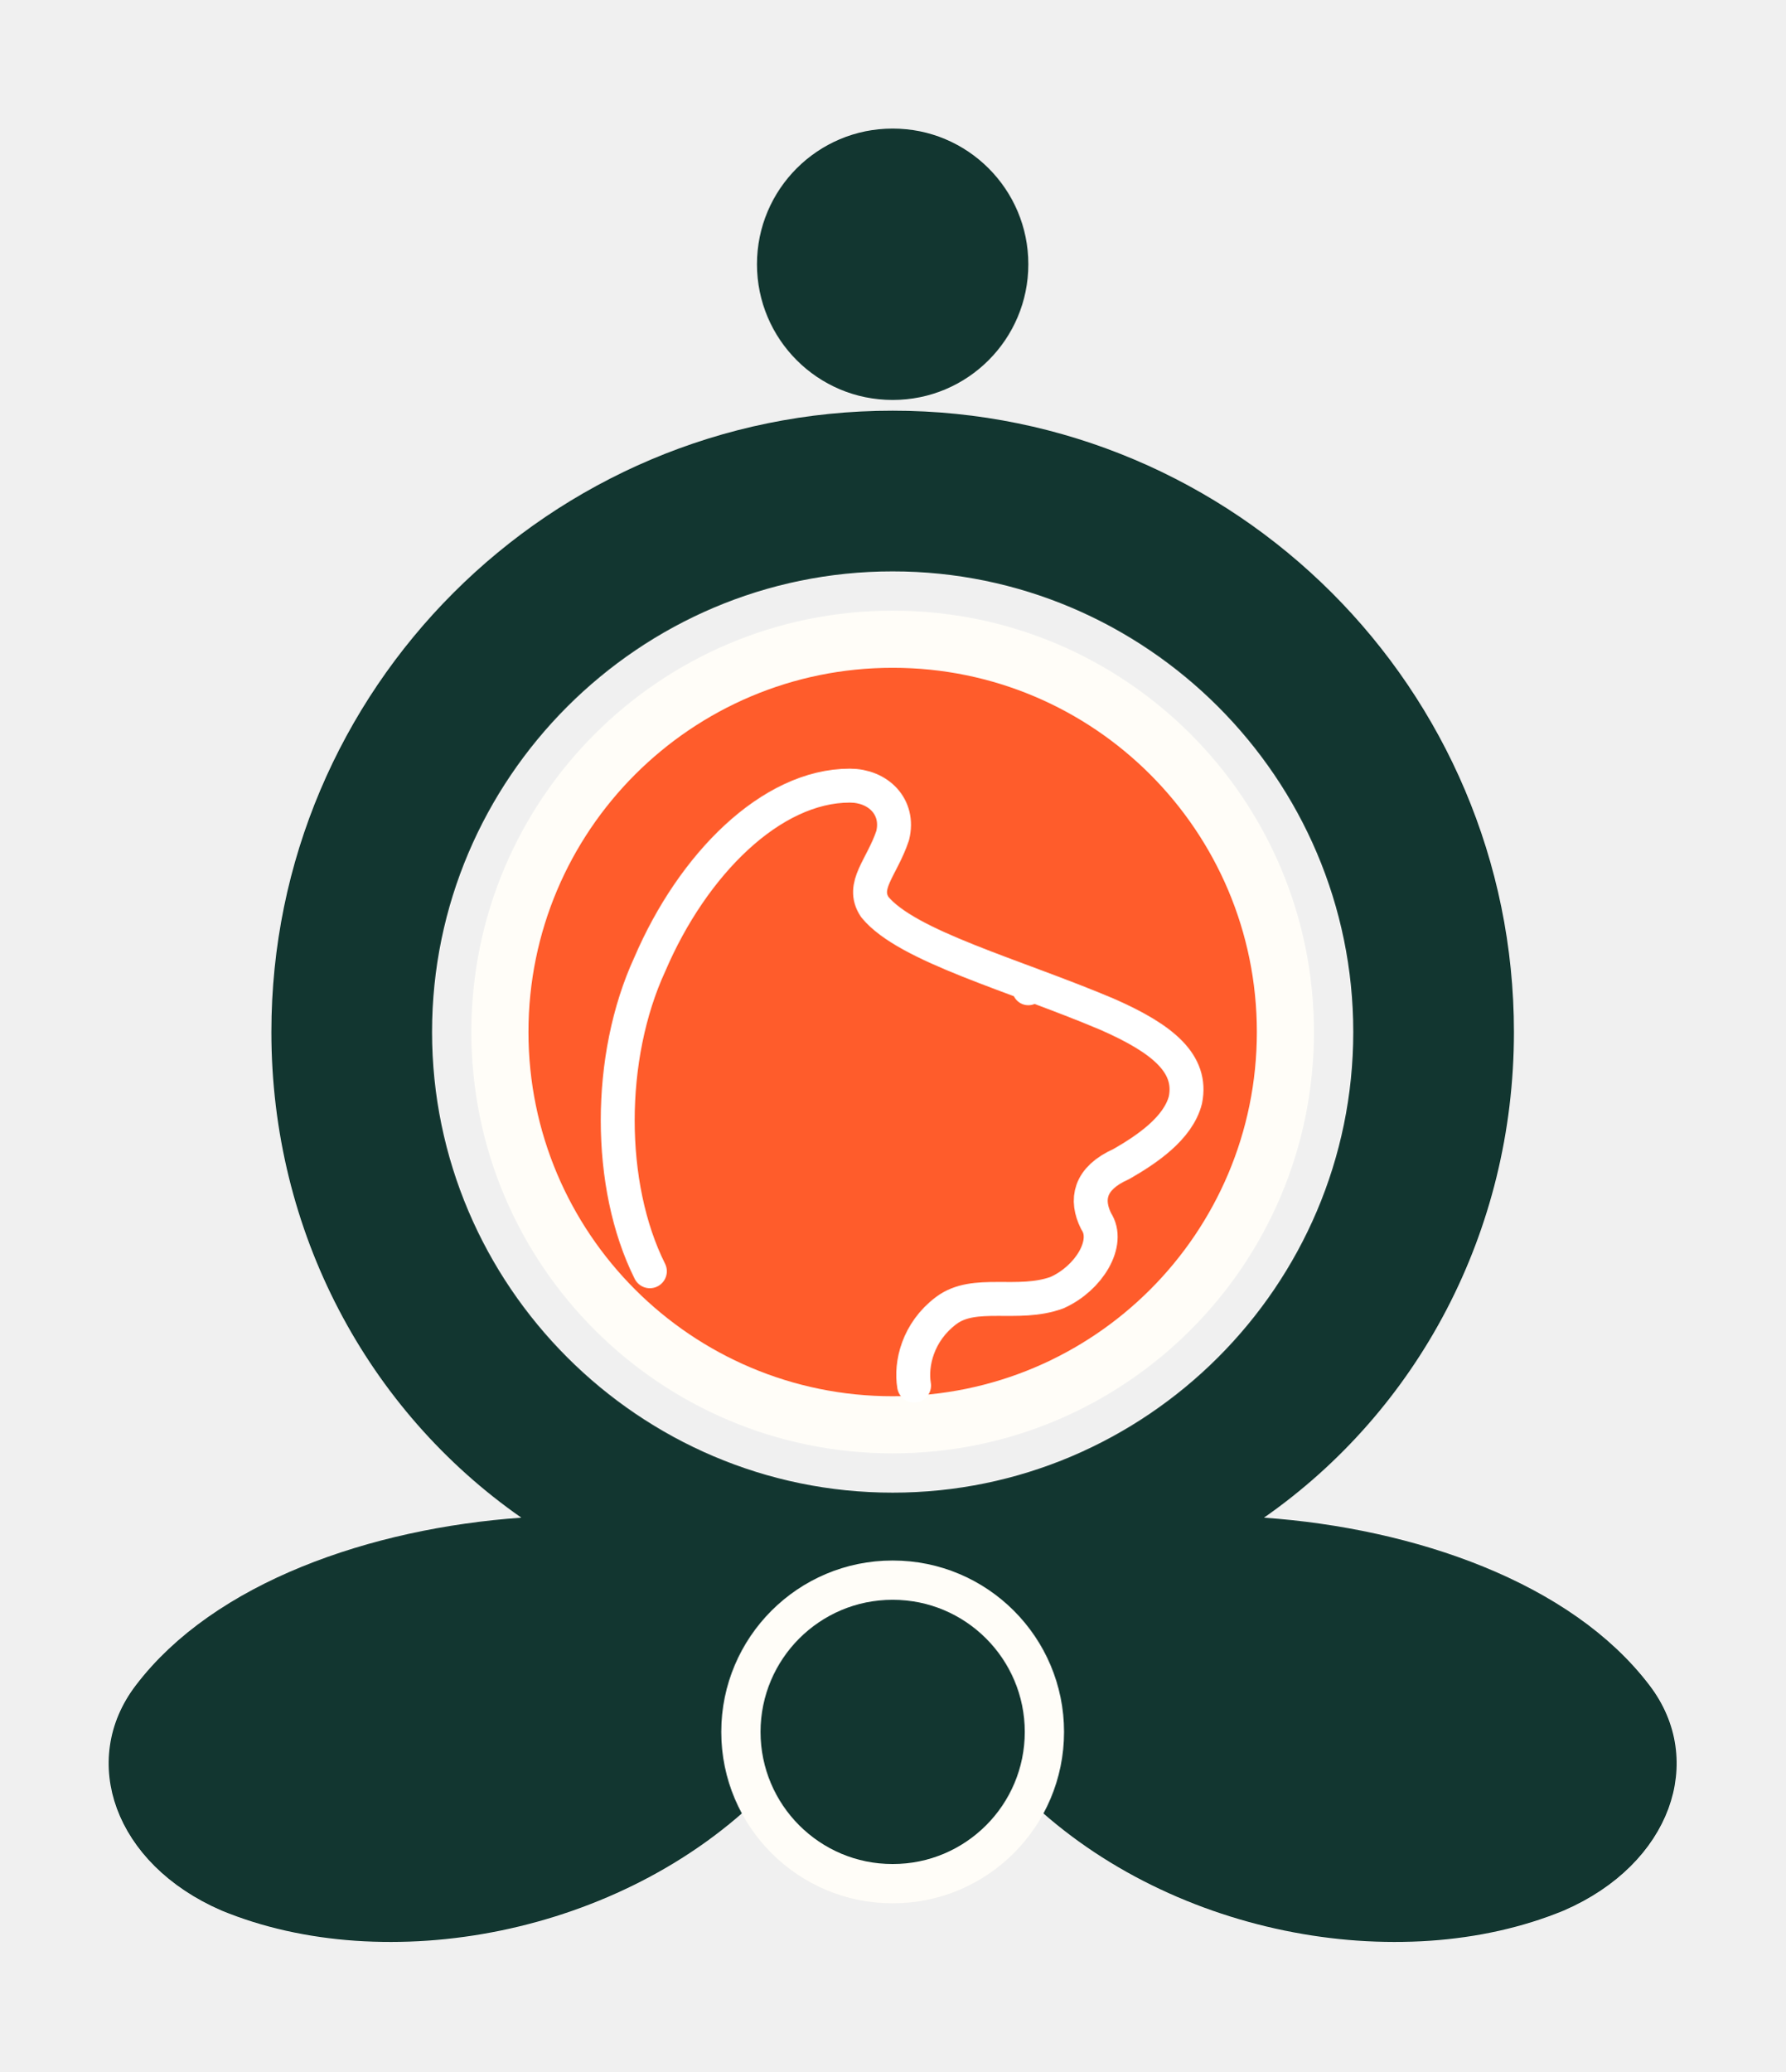
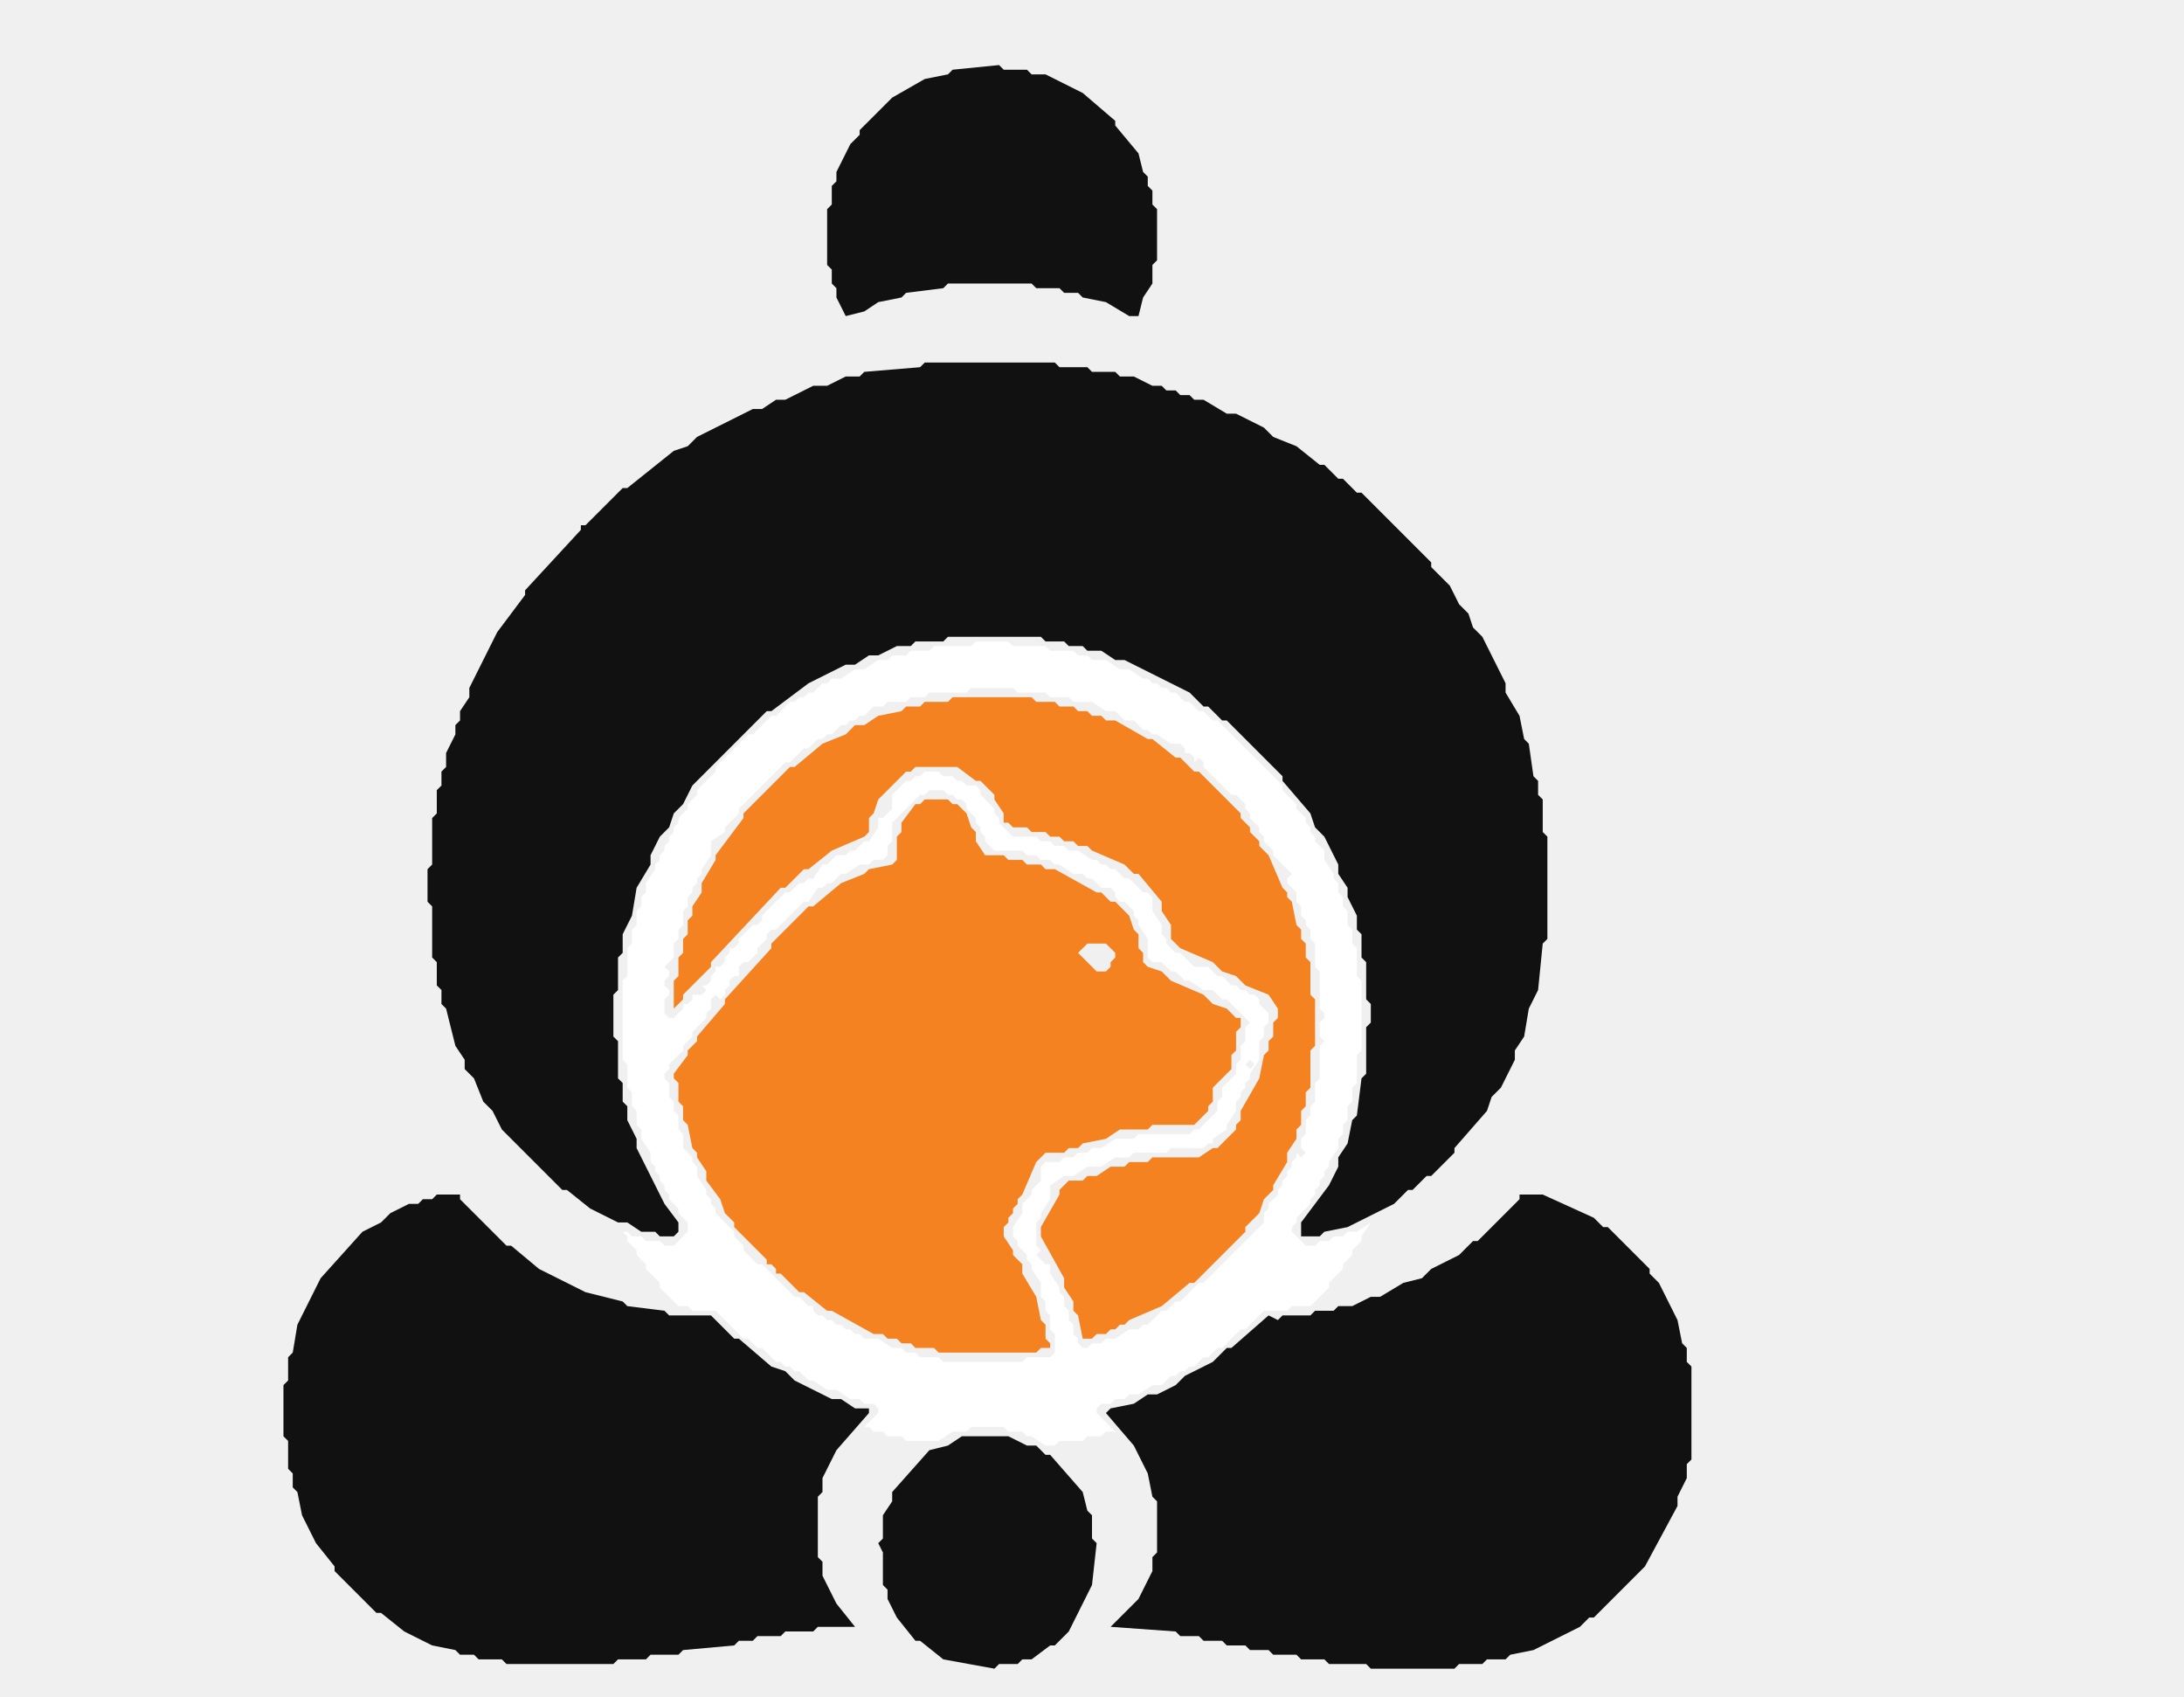
- <svg xmlns="http://www.w3.org/2000/svg" viewBox="0 0 500 580" fill="none" width="100%" height="100%">
-   <circle cx="250" cy="74" r="38" fill="#123630" />
-   <path fill="#123630" fill-rule="evenodd" clip-rule="evenodd" d="M 250 115         C 346 115 424 193 424 289         C 424 345 397 395 354 425        C 396 428 440 443 462 472        C 478 493 468 522 438 535        C 392 554 326 542 286 502        C 275 507 263 510 250 510        C 237 510 225 507 214 502        C 174 542 108 554 62 535        C 32 522 22 493 38 472        C 60 443 104 428 146 425        C 103 395 76 345 76 289        C 76 193 154 115 250 115 Z        M 250 160        C 179 160 121 218 121 289        C 121 360 179 418 250 418        C 321 418 379 360 379 289        C 379 218 321 160 250 160 Z" />
-   <circle cx="250" cy="485" r="48" fill="#FFFDF8" />
-   <circle cx="250" cy="485" r="37" fill="#123630" />
-   <circle cx="250" cy="289" r="118" fill="#FFFDF8" />
-   <circle cx="250" cy="289" r="102" fill="#FF5C2B" />
-   <path d="M 182 356        C 170 332 170 296 182 270        C 194 242 216 220 238 220        C 246 220 252 226 250 234        C 247 243 241 248 245 254        C 254 265 284 273 310 284        C 326 291 334 298 332 308        C 330 316 321 322 314 326        C 305 330 304 336 307 342        C 311 348 305 358 296 362        C 285 366 273 361 265 367        C 257 373 255 382 256 388" fill="none" stroke="#FFFFFF" stroke-width="9.5" stroke-linecap="round" stroke-linejoin="round" />
-   <circle cx="288" cy="277" r="4.5" fill="#FFFFFF" />
+ <svg xmlns="http://www.w3.org/2000/svg" viewBox="0 0 470 365" width="470" height="365" shape-rendering="geometricPrecision">
+   <path fill="#111111" d="M 113.00,127.00 L 113.00,128.00 L 107.00,136.00 L 101.00,148.00 L 101.00,150.00 L 99.00,153.00 L 99.00,155.00 L 98.00,156.00 L 98.00,158.00 L 96.00,162.00 L 96.00,165.00 L 95.00,166.00 L 95.00,169.00 L 94.00,170.00 L 94.00,175.00 L 93.00,176.00 L 93.00,186.00 L 92.00,187.00 L 92.00,194.00 L 93.00,195.00 L 93.00,206.00 L 94.00,207.00 L 94.00,212.00 L 95.00,213.00 L 95.00,216.00 L 96.00,217.00 L 98.00,225.00 L 100.00,228.00 L 100.00,230.00 L 102.00,232.00 L 104.00,237.00 L 106.00,239.00 L 108.00,243.00 L 121.00,256.00 L 122.00,256.00 L 127.00,260.00 L 133.00,263.00 L 135.00,263.00 L 138.00,265.00 L 141.00,265.00 L 142.00,266.00 L 145.00,266.00 L 146.00,265.00 L 146.00,263.00 L 143.00,259.00 L 137.00,247.00 L 137.00,245.00 L 135.00,241.00 L 135.00,238.00 L 134.00,237.00 L 134.00,233.00 L 133.00,232.00 L 133.00,224.00 L 132.00,223.00 L 132.00,214.00 L 133.00,213.00 L 133.00,206.00 L 134.00,205.00 L 134.00,201.00 L 136.00,197.00 L 137.00,191.00 L 140.00,186.00 L 140.00,184.00 L 142.00,180.00 L 144.00,178.00 L 145.00,175.00 L 147.00,173.00 L 149.00,169.00 L 165.00,153.00 L 166.00,153.00 L 174.00,147.00 L 182.00,143.00 L 184.00,143.00 L 187.00,141.00 L 189.00,141.00 L 193.00,139.00 L 196.00,139.00 L 197.00,138.00 L 203.00,138.00 L 204.00,137.00 L 224.00,137.00 L 225.00,138.00 L 229.00,138.00 L 230.00,139.00 L 233.00,139.00 L 234.00,140.00 L 237.00,140.00 L 240.00,142.00 L 242.00,142.00 L 256.00,149.00 L 259.00,152.00 L 260.00,152.00 L 263.00,155.00 L 264.00,155.00 L 276.00,167.00 L 276.00,168.00 L 282.00,175.00 L 283.00,178.00 L 285.00,180.00 L 288.00,186.00 L 288.00,188.00 L 290.00,191.00 L 290.00,193.00 L 292.00,197.00 L 292.00,200.00 L 293.00,201.00 L 293.00,206.00 L 294.00,207.00 L 294.00,215.00 L 295.00,216.00 L 295.00,220.00 L 294.00,221.00 L 294.00,231.00 L 293.00,232.00 L 292.00,240.00 L 291.00,241.00 L 290.00,246.00 L 288.00,249.00 L 288.00,251.00 L 286.00,255.00 L 280.00,263.00 L 280.00,266.00 L 284.00,266.00 L 285.00,265.00 L 290.00,264.00 L 300.00,259.00 L 303.00,256.00 L 304.00,256.00 L 307.00,253.00 L 308.00,253.00 L 313.00,248.00 L 313.00,247.00 L 320.00,239.00 L 321.00,236.00 L 323.00,234.00 L 326.00,228.00 L 326.00,226.00 L 328.00,223.00 L 329.00,217.00 L 331.00,213.00 L 332.00,203.00 L 333.00,202.00 L 333.00,180.00 L 332.00,179.00 L 332.00,172.00 L 331.00,171.00 L 331.00,168.00 L 330.00,167.00 L 329.00,160.00 L 328.00,159.00 L 327.00,154.00 L 324.00,149.00 L 324.00,147.00 L 319.00,137.00 L 317.00,135.00 L 316.00,132.00 L 314.00,130.00 L 312.00,126.00 L 308.00,122.00 L 308.00,121.00 L 293.00,106.00 L 292.00,106.00 L 289.00,103.00 L 288.00,103.00 L 285.00,100.00 L 284.00,100.00 L 279.00,96.00 L 274.00,94.00 L 272.00,92.00 L 266.00,89.00 L 264.00,89.00 L 259.00,86.00 L 257.00,86.00 L 256.00,85.00 L 254.00,85.00 L 253.00,84.00 L 251.00,84.00 L 250.00,83.00 L 248.00,83.00 L 244.00,81.00 L 241.00,81.00 L 240.00,80.00 L 235.00,80.00 L 234.00,79.00 L 228.00,79.00 L 227.00,78.00 L 199.00,78.00 L 198.00,79.00 L 186.00,80.00 L 185.00,81.00 L 182.00,81.00 L 178.00,83.00 L 175.00,83.00 L 169.00,86.00 L 167.00,86.00 L 164.00,88.00 L 162.00,88.00 L 150.00,94.00 L 148.00,96.00 L 145.00,97.00 L 135.00,105.00 L 134.00,105.00 L 126.00,113.00 L 125.00,113.00 L 125.00,114.00 Z" />
+   <path fill="#111111" d="M 357.00,276.00 L 355.00,274.00 L 355.00,273.00 L 346.00,264.00 L 345.00,264.00 L 343.00,262.00 L 332.00,257.00 L 327.00,257.00 L 327.00,258.00 L 318.00,267.00 L 317.00,267.00 L 314.00,270.00 L 308.00,273.00 L 306.00,275.00 L 302.00,276.00 L 297.00,279.00 L 295.00,279.00 L 291.00,281.00 L 288.00,281.00 L 287.00,282.00 L 283.00,282.00 L 282.00,283.00 L 276.00,283.00 L 275.00,284.00 L 273.00,283.00 L 265.00,290.00 L 264.00,290.00 L 261.00,293.00 L 255.00,296.00 L 253.00,298.00 L 249.00,300.00 L 247.00,300.00 L 244.00,302.00 L 239.00,303.00 L 238.00,304.00 L 244.00,311.00 L 247.00,317.00 L 248.00,322.00 L 249.00,323.00 L 249.00,334.00 L 248.00,335.00 L 248.00,338.00 L 245.00,344.00 L 239.00,350.00 L 253.00,351.00 L 254.00,352.00 L 258.00,352.00 L 259.00,353.00 L 263.00,353.00 L 264.00,354.00 L 268.00,354.00 L 269.00,355.00 L 273.00,355.00 L 274.00,356.00 L 279.00,356.00 L 280.00,357.00 L 285.00,357.00 L 286.00,358.00 L 294.00,358.00 L 295.00,359.00 L 313.00,359.00 L 314.00,358.00 L 319.00,358.00 L 320.00,357.00 L 324.00,357.00 L 325.00,356.00 L 330.00,355.00 L 340.00,350.00 L 342.00,348.00 L 343.00,348.00 L 354.00,337.00 L 361.00,324.00 L 361.00,322.00 L 363.00,318.00 L 363.00,315.00 L 364.00,314.00 L 364.00,294.00 L 363.00,293.00 L 363.00,290.00 L 362.00,289.00 L 361.00,284.00 Z" />
+   <path fill="#111111" d="M 69.00,275.00 L 64.00,285.00 L 63.00,291.00 L 62.00,292.00 L 62.00,297.00 L 61.00,298.00 L 61.00,309.00 L 62.00,310.00 L 62.00,316.00 L 63.00,317.00 L 63.00,320.00 L 64.00,321.00 L 65.00,326.00 L 68.00,332.00 L 72.00,337.00 L 72.00,338.00 L 81.00,347.00 L 82.00,347.00 L 87.00,351.00 L 93.00,354.00 L 98.00,355.00 L 99.00,356.00 L 102.00,356.00 L 103.00,357.00 L 108.00,357.00 L 109.00,358.00 L 132.00,358.00 L 133.00,357.00 L 139.00,357.00 L 140.00,356.00 L 146.00,356.00 L 147.00,355.00 L 158.00,354.00 L 159.00,353.00 L 162.00,353.00 L 163.00,352.00 L 168.00,352.00 L 169.00,351.00 L 175.00,351.00 L 176.00,350.00 L 184.00,350.00 L 180.00,345.00 L 177.00,339.00 L 177.00,336.00 L 176.00,335.00 L 176.00,322.00 L 177.00,321.00 L 177.00,318.00 L 180.00,312.00 L 187.00,304.00 L 187.00,303.00 L 184.00,303.00 L 181.00,301.00 L 179.00,301.00 L 171.00,297.00 L 169.00,295.00 L 166.00,294.00 L 159.00,288.00 L 158.00,288.00 L 153.00,283.00 L 144.00,283.00 L 143.00,282.00 L 135.00,281.00 L 134.00,280.00 L 126.00,278.00 L 116.00,273.00 L 110.00,268.00 L 109.00,268.00 L 99.00,258.00 L 99.00,257.00 L 94.00,257.00 L 93.00,258.00 L 91.00,258.00 L 90.00,259.00 L 88.00,259.00 L 84.00,261.00 L 82.00,263.00 L 78.00,265.00 Z" />
+   <path fill="#111111" d="M 183.00,31.00 L 180.00,37.00 L 180.00,39.00 L 179.00,40.00 L 179.00,44.00 L 178.00,45.00 L 178.00,57.00 L 179.00,58.00 L 179.00,61.00 L 180.00,62.00 L 180.00,64.00 L 182.00,68.00 L 186.00,67.00 L 189.00,65.00 L 194.00,64.00 L 195.00,63.00 L 203.00,62.00 L 204.00,61.00 L 222.00,61.00 L 223.00,62.00 L 228.00,62.00 L 229.00,63.00 L 232.00,63.00 L 233.00,64.00 L 238.00,65.00 L 243.00,68.00 L 245.00,68.00 L 246.00,64.00 L 248.00,61.00 L 248.00,57.00 L 249.00,56.00 L 249.00,45.00 L 248.00,44.00 L 248.00,41.00 L 247.00,40.00 L 247.00,38.00 L 246.00,37.00 L 245.00,33.00 L 240.00,27.00 L 240.00,26.00 L 233.00,20.00 L 225.00,16.00 L 222.00,16.00 L 221.00,15.00 L 216.00,15.00 L 215.00,14.00 L 205.00,15.00 L 204.00,16.00 L 199.00,17.00 L 192.00,21.00 L 185.00,28.00 L 185.00,29.00 Z" />
+   <path fill="#111111" d="M 207.00,309.00 L 204.00,311.00 L 200.00,312.00 L 192.00,321.00 L 192.00,323.00 L 190.00,326.00 L 190.00,331.00 L 189.00,332.00 L 190.00,334.00 L 190.00,341.00 L 191.00,342.00 L 191.00,344.00 L 193.00,348.00 L 197.00,353.00 L 198.00,353.00 L 203.00,357.00 L 214.00,359.00 L 215.00,358.00 L 219.00,358.00 L 220.00,357.00 L 222.00,357.00 L 226.00,354.00 L 227.00,354.00 L 230.00,351.00 L 235.00,341.00 L 236.00,332.00 L 235.00,331.00 L 235.00,326.00 L 234.00,325.00 L 233.00,321.00 L 226.00,313.00 L 225.00,313.00 L 223.00,311.00 L 221.00,311.00 L 217.00,309.00 Z" />
+   <path fill="#F58220" d="M 199.00,172.00 L 198.00,173.00 L 197.00,173.00 L 194.00,177.00 L 194.00,179.00 L 193.00,180.00 L 193.00,185.00 L 192.00,186.00 L 187.00,187.00 L 186.00,188.00 L 181.00,190.00 L 175.00,195.00 L 174.00,195.00 L 166.00,203.00 L 166.00,204.00 L 156.00,215.00 L 156.00,216.00 L 150.00,223.00 L 150.00,224.00 L 148.00,226.00 L 148.00,227.00 L 145.00,231.00 L 145.00,232.00 L 146.00,233.00 L 146.00,237.00 L 147.00,238.00 L 147.00,241.00 L 148.00,242.00 L 149.00,247.00 L 150.00,248.00 L 150.00,249.00 L 152.00,252.00 L 152.00,254.00 L 155.00,258.00 L 156.00,261.00 L 158.00,263.00 L 158.00,264.00 L 165.00,271.00 L 165.00,272.00 L 166.00,272.00 L 167.00,273.00 L 167.00,274.00 L 168.00,274.00 L 172.00,278.00 L 173.00,278.00 L 178.00,282.00 L 179.00,282.00 L 188.00,287.00 L 190.00,287.00 L 191.00,288.00 L 193.00,288.00 L 194.00,289.00 L 196.00,289.00 L 197.00,290.00 L 201.00,290.00 L 202.00,291.00 L 223.00,291.00 L 224.00,290.00 L 226.00,290.00 L 226.00,289.00 L 225.00,288.00 L 225.00,285.00 L 224.00,284.00 L 223.00,279.00 L 220.00,274.00 L 220.00,272.00 L 218.00,270.00 L 218.00,269.00 L 216.00,266.00 L 216.00,264.00 L 217.00,263.00 L 217.00,262.00 L 218.00,261.00 L 218.00,260.00 L 219.00,259.00 L 219.00,258.00 L 220.00,257.00 L 223.00,250.00 L 225.00,248.00 L 229.00,248.00 L 230.00,247.00 L 232.00,247.00 L 233.00,246.00 L 238.00,245.00 L 241.00,243.00 L 247.00,243.00 L 248.00,242.00 L 257.00,242.00 L 260.00,239.00 L 260.00,238.00 L 261.00,237.00 L 261.00,234.00 L 265.00,230.00 L 265.00,227.00 L 266.00,226.00 L 266.00,222.00 L 267.00,221.00 L 267.00,219.00 L 266.00,219.00 L 264.00,217.00 L 261.00,216.00 L 259.00,214.00 L 252.00,211.00 L 250.00,209.00 L 247.00,208.00 L 246.00,207.00 L 246.00,205.00 L 245.00,204.00 L 245.00,201.00 L 244.00,200.00 L 243.00,197.00 L 240.00,194.00 L 239.00,194.00 L 237.00,192.00 L 236.00,192.00 L 227.00,187.00 L 225.00,187.00 L 224.00,186.00 L 221.00,186.00 L 220.00,185.00 L 217.00,185.00 L 216.00,184.00 L 212.00,184.00 L 210.00,181.00 L 210.00,179.00 L 209.00,178.00 L 208.00,175.00 L 206.00,173.00 L 205.00,173.00 L 204.00,172.00 Z M 234.00,203.00 L 238.00,203.00 L 240.00,205.00 L 240.00,206.00 L 239.00,207.00 L 239.00,208.00 L 238.00,209.00 L 236.00,209.00 L 232.00,205.00 Z" />
+   <path fill="#F58220" d="M 195.00,152.00 L 194.00,153.00 L 189.00,154.00 L 186.00,156.00 L 184.00,156.00 L 182.00,158.00 L 177.00,160.00 L 171.00,165.00 L 170.00,165.00 L 160.00,175.00 L 160.00,176.00 L 154.00,184.00 L 154.00,185.00 L 151.00,190.00 L 151.00,192.00 L 149.00,195.00 L 149.00,197.00 L 148.00,198.00 L 148.00,201.00 L 147.00,202.00 L 147.00,205.00 L 146.00,206.00 L 146.00,210.00 L 145.00,211.00 L 145.00,217.00 L 147.00,215.00 L 147.00,214.00 L 153.00,208.00 L 153.00,207.00 L 168.00,191.00 L 169.00,191.00 L 173.00,187.00 L 174.00,187.00 L 179.00,183.00 L 186.00,180.00 L 187.00,179.00 L 187.00,176.00 L 188.00,175.00 L 189.00,172.00 L 195.00,166.00 L 196.00,166.00 L 197.00,165.00 L 206.00,165.00 L 210.00,168.00 L 211.00,168.00 L 214.00,171.00 L 214.00,172.00 L 216.00,175.00 L 216.00,177.00 L 217.00,177.00 L 218.00,178.00 L 221.00,178.00 L 222.00,179.00 L 225.00,179.00 L 226.00,180.00 L 228.00,180.00 L 229.00,181.00 L 231.00,181.00 L 232.00,182.00 L 234.00,182.00 L 235.00,183.00 L 242.00,186.00 L 244.00,188.00 L 245.00,188.00 L 250.00,194.00 L 250.00,196.00 L 252.00,199.00 L 252.00,202.00 L 254.00,204.00 L 261.00,207.00 L 263.00,209.00 L 266.00,210.00 L 268.00,212.00 L 273.00,214.00 L 275.00,217.00 L 275.00,219.00 L 274.00,220.00 L 274.00,223.00 L 273.00,224.00 L 273.00,226.00 L 272.00,227.00 L 271.00,232.00 L 267.00,239.00 L 267.00,241.00 L 266.00,242.00 L 266.00,243.00 L 262.00,247.00 L 261.00,247.00 L 258.00,249.00 L 248.00,249.00 L 247.00,250.00 L 243.00,250.00 L 242.00,251.00 L 239.00,251.00 L 236.00,253.00 L 234.00,253.00 L 233.00,254.00 L 230.00,254.00 L 228.00,256.00 L 228.00,257.00 L 224.00,264.00 L 224.00,266.00 L 229.00,275.00 L 229.00,277.00 L 231.00,280.00 L 231.00,282.00 L 232.00,283.00 L 233.00,288.00 L 235.00,288.00 L 236.00,287.00 L 238.00,287.00 L 239.00,286.00 L 240.00,286.00 L 241.00,285.00 L 242.00,285.00 L 243.00,284.00 L 250.00,281.00 L 256.00,276.00 L 257.00,276.00 L 268.00,265.00 L 268.00,264.00 L 271.00,261.00 L 272.00,258.00 L 274.00,256.00 L 274.00,255.00 L 277.00,250.00 L 277.00,248.00 L 279.00,245.00 L 279.00,243.00 L 280.00,242.00 L 280.00,239.00 L 281.00,238.00 L 281.00,235.00 L 282.00,234.00 L 282.00,226.00 L 283.00,225.00 L 283.00,215.00 L 282.00,214.00 L 282.00,207.00 L 281.00,206.00 L 281.00,203.00 L 280.00,202.00 L 280.00,200.00 L 279.00,199.00 L 278.00,194.00 L 277.00,193.00 L 277.00,192.00 L 276.00,191.00 L 273.00,184.00 L 271.00,182.00 L 271.00,181.00 L 269.00,179.00 L 269.00,178.00 L 267.00,176.00 L 267.00,175.00 L 258.00,166.00 L 257.00,166.00 L 254.00,163.00 L 253.00,163.00 L 248.00,159.00 L 247.00,159.00 L 240.00,155.00 L 238.00,155.00 L 237.00,154.00 L 235.00,154.00 L 234.00,153.00 L 232.00,153.00 L 231.00,152.00 L 228.00,152.00 L 227.00,151.00 L 223.00,151.00 L 222.00,150.00 L 205.00,150.00 L 204.00,151.00 L 199.00,151.00 L 198.00,152.00 Z" />
+   <path fill="#ffffff" d="M 201.00,139.00 L 200.00,140.00 L 196.00,140.00 L 195.00,141.00 L 192.00,141.00 L 191.00,142.00 L 189.00,142.00 L 186.00,144.00 L 184.00,144.00 L 181.00,146.00 L 179.00,146.00 L 178.00,147.00 L 177.00,147.00 L 175.00,149.00 L 174.00,149.00 L 173.00,150.00 L 172.00,150.00 L 171.00,151.00 L 170.00,151.00 L 167.00,154.00 L 166.00,154.00 L 162.00,158.00 L 161.00,158.00 L 154.00,165.00 L 154.00,166.00 L 150.00,170.00 L 150.00,171.00 L 148.00,173.00 L 148.00,174.00 L 146.00,176.00 L 146.00,177.00 L 145.00,178.00 L 145.00,179.00 L 144.00,180.00 L 144.00,181.00 L 143.00,182.00 L 143.00,183.00 L 142.00,184.00 L 142.00,185.00 L 141.00,186.00 L 141.00,187.00 L 139.00,190.00 L 139.00,192.00 L 138.00,193.00 L 138.00,195.00 L 137.00,196.00 L 137.00,199.00 L 136.00,200.00 L 136.00,203.00 L 135.00,204.00 L 135.00,210.00 L 134.00,211.00 L 134.00,228.00 L 135.00,229.00 L 135.00,234.00 L 136.00,235.00 L 136.00,238.00 L 137.00,239.00 L 137.00,242.00 L 138.00,243.00 L 138.00,245.00 L 140.00,248.00 L 140.00,250.00 L 141.00,251.00 L 141.00,252.00 L 142.00,253.00 L 142.00,254.00 L 143.00,255.00 L 143.00,256.00 L 144.00,257.00 L 144.00,258.00 L 146.00,260.00 L 146.00,261.00 L 148.00,263.00 L 148.00,265.00 L 145.00,268.00 L 143.00,268.00 L 142.00,267.00 L 139.00,267.00 L 138.00,266.00 L 136.00,266.00 L 135.00,265.00 L 134.00,265.00 L 135.00,266.00 L 135.00,267.00 L 137.00,269.00 L 137.00,270.00 L 139.00,272.00 L 139.00,273.00 L 142.00,276.00 L 142.00,277.00 L 146.00,281.00 L 148.00,281.00 L 149.00,282.00 L 154.00,282.00 L 160.00,288.00 L 161.00,288.00 L 163.00,290.00 L 164.00,290.00 L 167.00,293.00 L 168.00,293.00 L 169.00,294.00 L 170.00,294.00 L 171.00,295.00 L 172.00,295.00 L 174.00,297.00 L 175.00,297.00 L 178.00,299.00 L 180.00,299.00 L 183.00,301.00 L 185.00,301.00 L 186.00,302.00 L 188.00,302.00 L 189.00,303.00 L 189.00,304.00 L 186.00,307.00 L 187.00,307.00 L 188.00,308.00 L 190.00,308.00 L 191.00,309.00 L 194.00,309.00 L 195.00,310.00 L 202.00,310.00 L 205.00,308.00 L 208.00,308.00 L 209.00,307.00 L 216.00,307.00 L 217.00,308.00 L 220.00,308.00 L 221.00,309.00 L 222.00,309.00 L 225.00,311.00 L 227.00,311.00 L 228.00,310.00 L 233.00,310.00 L 234.00,309.00 L 237.00,309.00 L 238.00,308.00 L 240.00,308.00 L 236.00,304.00 L 236.00,303.00 L 237.00,302.00 L 239.00,302.00 L 240.00,301.00 L 242.00,301.00 L 243.00,300.00 L 245.00,300.00 L 248.00,298.00 L 250.00,298.00 L 252.00,296.00 L 253.00,296.00 L 254.00,295.00 L 255.00,295.00 L 256.00,294.00 L 257.00,294.00 L 259.00,292.00 L 260.00,292.00 L 262.00,290.00 L 263.00,290.00 L 267.00,286.00 L 268.00,286.00 L 272.00,282.00 L 277.00,282.00 L 278.00,281.00 L 282.00,281.00 L 286.00,277.00 L 286.00,276.00 L 289.00,273.00 L 289.00,272.00 L 291.00,270.00 L 291.00,269.00 L 293.00,267.00 L 293.00,266.00 L 295.00,263.00 L 292.00,265.00 L 290.00,265.00 L 289.00,266.00 L 287.00,266.00 L 286.00,267.00 L 284.00,267.00 L 283.00,268.00 L 281.00,268.00 L 278.00,265.00 L 278.00,264.00 L 279.00,263.00 L 279.00,262.00 L 282.00,259.00 L 282.00,258.00 L 283.00,257.00 L 283.00,256.00 L 284.00,255.00 L 284.00,254.00 L 285.00,253.00 L 285.00,252.00 L 286.00,251.00 L 286.00,250.00 L 288.00,247.00 L 288.00,245.00 L 289.00,244.00 L 289.00,242.00 L 290.00,241.00 L 290.00,238.00 L 291.00,237.00 L 291.00,234.00 L 292.00,233.00 L 292.00,227.00 L 293.00,226.00 L 293.00,211.00 L 292.00,210.00 L 292.00,204.00 L 291.00,203.00 L 291.00,200.00 L 290.00,199.00 L 290.00,196.00 L 289.00,195.00 L 289.00,193.00 L 288.00,192.00 L 288.00,190.00 L 287.00,189.00 L 287.00,188.00 L 285.00,185.00 L 285.00,183.00 L 283.00,181.00 L 283.00,180.00 L 282.00,179.00 L 282.00,178.00 L 281.00,177.00 L 281.00,176.00 L 279.00,174.00 L 279.00,173.00 L 276.00,170.00 L 276.00,169.00 L 262.00,155.00 L 261.00,155.00 L 259.00,153.00 L 258.00,153.00 L 256.00,151.00 L 255.00,151.00 L 253.00,149.00 L 252.00,149.00 L 251.00,148.00 L 250.00,148.00 L 249.00,147.00 L 248.00,147.00 L 247.00,146.00 L 246.00,146.00 L 243.00,144.00 L 241.00,144.00 L 238.00,142.00 L 235.00,142.00 L 234.00,141.00 L 232.00,141.00 L 231.00,140.00 L 226.00,140.00 L 225.00,139.00 L 218.00,139.00 L 217.00,138.00 L 210.00,138.00 L 209.00,139.00 Z M 200.00,170.00 L 203.00,170.00 L 204.00,171.00 L 205.00,171.00 L 206.00,172.00 L 207.00,172.00 L 208.00,173.00 L 208.00,174.00 L 210.00,176.00 L 210.00,177.00 L 211.00,178.00 L 211.00,179.00 L 212.00,180.00 L 212.00,181.00 L 214.00,183.00 L 220.00,183.00 L 221.00,184.00 L 223.00,184.00 L 224.00,185.00 L 226.00,185.00 L 227.00,186.00 L 228.00,186.00 L 231.00,188.00 L 233.00,188.00 L 234.00,189.00 L 235.00,189.00 L 237.00,191.00 L 239.00,191.00 L 240.00,192.00 L 240.00,193.00 L 241.00,194.00 L 242.00,194.00 L 244.00,196.00 L 244.00,197.00 L 245.00,198.00 L 245.00,199.00 L 247.00,202.00 L 247.00,206.00 L 248.00,207.00 L 250.00,207.00 L 252.00,209.00 L 253.00,209.00 L 255.00,211.00 L 256.00,211.00 L 259.00,213.00 L 261.00,213.00 L 263.00,215.00 L 264.00,215.00 L 269.00,220.00 L 268.00,221.00 L 268.00,224.00 L 267.00,225.00 L 267.00,228.00 L 266.00,229.00 L 266.00,231.00 L 263.00,234.00 L 263.00,236.00 L 262.00,237.00 L 262.00,239.00 L 258.00,243.00 L 257.00,243.00 L 256.00,244.00 L 245.00,244.00 L 244.00,245.00 L 240.00,245.00 L 237.00,247.00 L 235.00,247.00 L 234.00,248.00 L 232.00,248.00 L 231.00,249.00 L 229.00,249.00 L 228.00,250.00 L 225.00,250.00 L 224.00,251.00 L 224.00,254.00 L 222.00,256.00 L 222.00,257.00 L 220.00,259.00 L 220.00,261.00 L 218.00,264.00 L 218.00,266.00 L 219.00,267.00 L 219.00,268.00 L 221.00,270.00 L 221.00,271.00 L 222.00,272.00 L 222.00,273.00 L 224.00,276.00 L 224.00,279.00 L 225.00,280.00 L 225.00,282.00 L 226.00,283.00 L 226.00,286.00 L 227.00,287.00 L 227.00,291.00 L 226.00,292.00 L 221.00,292.00 L 220.00,293.00 L 203.00,293.00 L 202.00,292.00 L 198.00,292.00 L 197.00,291.00 L 195.00,291.00 L 194.00,290.00 L 192.00,290.00 L 189.00,288.00 L 186.00,288.00 L 185.00,287.00 L 184.00,287.00 L 183.00,286.00 L 182.00,286.00 L 181.00,285.00 L 180.00,285.00 L 179.00,284.00 L 178.00,284.00 L 177.00,283.00 L 176.00,283.00 L 175.00,282.00 L 175.00,281.00 L 174.00,281.00 L 172.00,279.00 L 171.00,279.00 L 164.00,272.00 L 163.00,272.00 L 160.00,269.00 L 160.00,268.00 L 158.00,266.00 L 158.00,265.00 L 154.00,261.00 L 154.00,260.00 L 153.00,259.00 L 153.00,258.00 L 152.00,257.00 L 152.00,256.00 L 150.00,253.00 L 150.00,251.00 L 149.00,250.00 L 149.00,249.00 L 147.00,247.00 L 147.00,244.00 L 146.00,243.00 L 146.00,240.00 L 145.00,239.00 L 145.00,237.00 L 144.00,236.00 L 144.00,233.00 L 143.00,232.00 L 143.00,231.00 L 144.00,230.00 L 144.00,229.00 L 147.00,226.00 L 147.00,225.00 L 149.00,223.00 L 149.00,222.00 L 152.00,219.00 L 152.00,218.00 L 153.00,217.00 L 153.00,215.00 L 154.00,214.00 L 155.00,215.00 L 156.00,214.00 L 156.00,213.00 L 157.00,212.00 L 157.00,211.00 L 158.00,210.00 L 159.00,210.00 L 159.00,208.00 L 160.00,207.00 L 161.00,207.00 L 163.00,205.00 L 163.00,204.00 L 165.00,202.00 L 165.00,201.00 L 166.00,200.00 L 167.00,200.00 L 173.00,194.00 L 174.00,194.00 L 176.00,191.00 L 177.00,191.00 L 178.00,190.00 L 179.00,190.00 L 181.00,188.00 L 182.00,188.00 L 185.00,186.00 L 187.00,186.00 L 188.00,185.00 L 190.00,185.00 L 191.00,184.00 L 191.00,182.00 L 192.00,181.00 L 192.00,177.00 L 198.00,171.00 L 199.00,171.00 Z M 191.00,151.00 L 195.00,151.00 L 196.00,150.00 L 199.00,150.00 L 200.00,149.00 L 208.00,149.00 L 209.00,148.00 L 218.00,148.00 L 219.00,149.00 L 225.00,149.00 L 226.00,150.00 L 230.00,150.00 L 231.00,151.00 L 235.00,151.00 L 238.00,153.00 L 240.00,153.00 L 242.00,155.00 L 244.00,155.00 L 246.00,157.00 L 247.00,157.00 L 248.00,158.00 L 249.00,158.00 L 252.00,160.00 L 254.00,160.00 L 255.00,161.00 L 255.00,162.00 L 256.00,162.00 L 257.00,163.00 L 257.00,164.00 L 258.00,163.00 L 259.00,164.00 L 259.00,165.00 L 265.00,171.00 L 266.00,171.00 L 268.00,173.00 L 268.00,174.00 L 269.00,175.00 L 269.00,176.00 L 271.00,178.00 L 271.00,179.00 L 272.00,180.00 L 272.00,181.00 L 274.00,183.00 L 274.00,184.00 L 278.00,188.00 L 277.00,189.00 L 277.00,190.00 L 279.00,192.00 L 279.00,194.00 L 280.00,195.00 L 280.00,197.00 L 281.00,198.00 L 281.00,199.00 L 282.00,200.00 L 282.00,202.00 L 283.00,203.00 L 283.00,208.00 L 284.00,209.00 L 284.00,217.00 L 285.00,218.00 L 285.00,219.00 L 284.00,220.00 L 284.00,223.00 L 285.00,224.00 L 284.00,225.00 L 284.00,232.00 L 283.00,233.00 L 283.00,237.00 L 282.00,238.00 L 282.00,240.00 L 281.00,241.00 L 281.00,244.00 L 280.00,245.00 L 280.00,247.00 L 279.00,248.00 L 279.00,249.00 L 278.00,250.00 L 278.00,251.00 L 277.00,252.00 L 277.00,253.00 L 276.00,254.00 L 276.00,255.00 L 275.00,256.00 L 275.00,257.00 L 273.00,259.00 L 273.00,260.00 L 272.00,261.00 L 272.00,263.00 L 259.00,276.00 L 258.00,276.00 L 254.00,280.00 L 253.00,280.00 L 251.00,282.00 L 250.00,282.00 L 247.00,285.00 L 246.00,285.00 L 245.00,286.00 L 243.00,286.00 L 240.00,288.00 L 238.00,288.00 L 237.00,289.00 L 235.00,289.00 L 234.00,290.00 L 233.00,290.00 L 232.00,289.00 L 232.00,288.00 L 231.00,287.00 L 231.00,285.00 L 230.00,284.00 L 230.00,282.00 L 229.00,281.00 L 229.00,279.00 L 228.00,278.00 L 228.00,277.00 L 226.00,274.00 L 226.00,272.00 L 225.00,272.00 L 223.00,270.00 L 224.00,269.00 L 223.00,268.00 L 223.00,263.00 L 224.00,262.00 L 224.00,261.00 L 226.00,258.00 L 226.00,255.00 L 229.00,253.00 L 231.00,253.00 L 234.00,251.00 L 237.00,251.00 L 240.00,249.00 L 243.00,249.00 L 244.00,248.00 L 251.00,248.00 L 252.00,247.00 L 259.00,247.00 L 260.00,246.00 L 261.00,246.00 L 261.00,245.00 L 264.00,243.00 L 264.00,242.00 L 266.00,239.00 L 266.00,237.00 L 267.00,236.00 L 267.00,235.00 L 268.00,234.00 L 268.00,233.00 L 269.00,232.00 L 269.00,231.00 L 271.00,228.00 L 271.00,224.00 L 272.00,223.00 L 272.00,221.00 L 273.00,220.00 L 273.00,218.00 L 271.00,216.00 L 271.00,215.00 L 270.00,214.00 L 269.00,214.00 L 268.00,213.00 L 267.00,213.00 L 266.00,212.00 L 265.00,212.00 L 263.00,210.00 L 262.00,210.00 L 260.00,208.00 L 257.00,208.00 L 254.00,205.00 L 253.00,205.00 L 251.00,203.00 L 251.00,202.00 L 250.00,201.00 L 250.00,199.00 L 248.00,196.00 L 248.00,193.00 L 247.00,192.00 L 246.00,192.00 L 243.00,189.00 L 242.00,189.00 L 240.00,187.00 L 239.00,187.00 L 238.00,186.00 L 237.00,186.00 L 236.00,185.00 L 235.00,185.00 L 232.00,183.00 L 230.00,183.00 L 229.00,182.00 L 227.00,182.00 L 226.00,181.00 L 224.00,181.00 L 223.00,180.00 L 218.00,180.00 L 215.00,177.00 L 215.00,176.00 L 214.00,175.00 L 214.00,174.00 L 211.00,171.00 L 211.00,170.00 L 210.00,169.00 L 208.00,169.00 L 207.00,168.00 L 206.00,168.00 L 205.00,167.00 L 203.00,167.00 L 202.00,166.00 L 199.00,166.00 L 198.00,167.00 L 197.00,167.00 L 196.00,168.00 L 195.00,168.00 L 192.00,171.00 L 192.00,174.00 L 190.00,176.00 L 189.00,176.00 L 189.00,178.00 L 187.00,181.00 L 186.00,181.00 L 184.00,183.00 L 183.00,183.00 L 182.00,184.00 L 180.00,184.00 L 178.00,186.00 L 177.00,186.00 L 175.00,189.00 L 174.00,189.00 L 173.00,190.00 L 172.00,190.00 L 170.00,192.00 L 169.00,192.00 L 164.00,197.00 L 164.00,198.00 L 163.00,199.00 L 162.00,199.00 L 159.00,202.00 L 159.00,203.00 L 158.00,204.00 L 157.00,204.00 L 157.00,205.00 L 156.00,206.00 L 156.00,207.00 L 155.00,208.00 L 154.00,208.00 L 154.00,209.00 L 153.00,210.00 L 153.00,211.00 L 152.00,212.00 L 151.00,212.00 L 152.00,213.00 L 151.00,214.00 L 149.00,214.00 L 149.00,215.00 L 148.00,216.00 L 147.00,216.00 L 147.00,217.00 L 145.00,219.00 L 144.00,219.00 L 143.00,218.00 L 143.00,215.00 L 144.00,214.00 L 144.00,213.00 L 143.00,212.00 L 143.00,211.00 L 144.00,210.00 L 144.00,209.00 L 143.00,208.00 L 145.00,206.00 L 145.00,203.00 L 146.00,202.00 L 146.00,200.00 L 147.00,199.00 L 147.00,196.00 L 148.00,195.00 L 148.00,193.00 L 149.00,192.00 L 149.00,191.00 L 150.00,190.00 L 150.00,189.00 L 151.00,188.00 L 151.00,187.00 L 153.00,184.00 L 153.00,181.00 L 156.00,179.00 L 156.00,178.00 L 159.00,175.00 L 159.00,174.00 L 169.00,164.00 L 170.00,164.00 L 173.00,161.00 L 174.00,161.00 L 176.00,159.00 L 177.00,159.00 L 178.00,158.00 L 179.00,158.00 L 181.00,156.00 L 182.00,156.00 L 183.00,155.00 L 184.00,155.00 L 185.00,154.00 L 186.00,154.00 L 188.00,152.00 L 190.00,152.00 Z M 279.00,248.00 L 280.00,247.00 L 281.00,248.00 L 280.00,249.00 Z M 268.00,229.00 L 269.00,228.00 L 270.00,229.00 L 269.00,230.00 Z" />
</svg>
